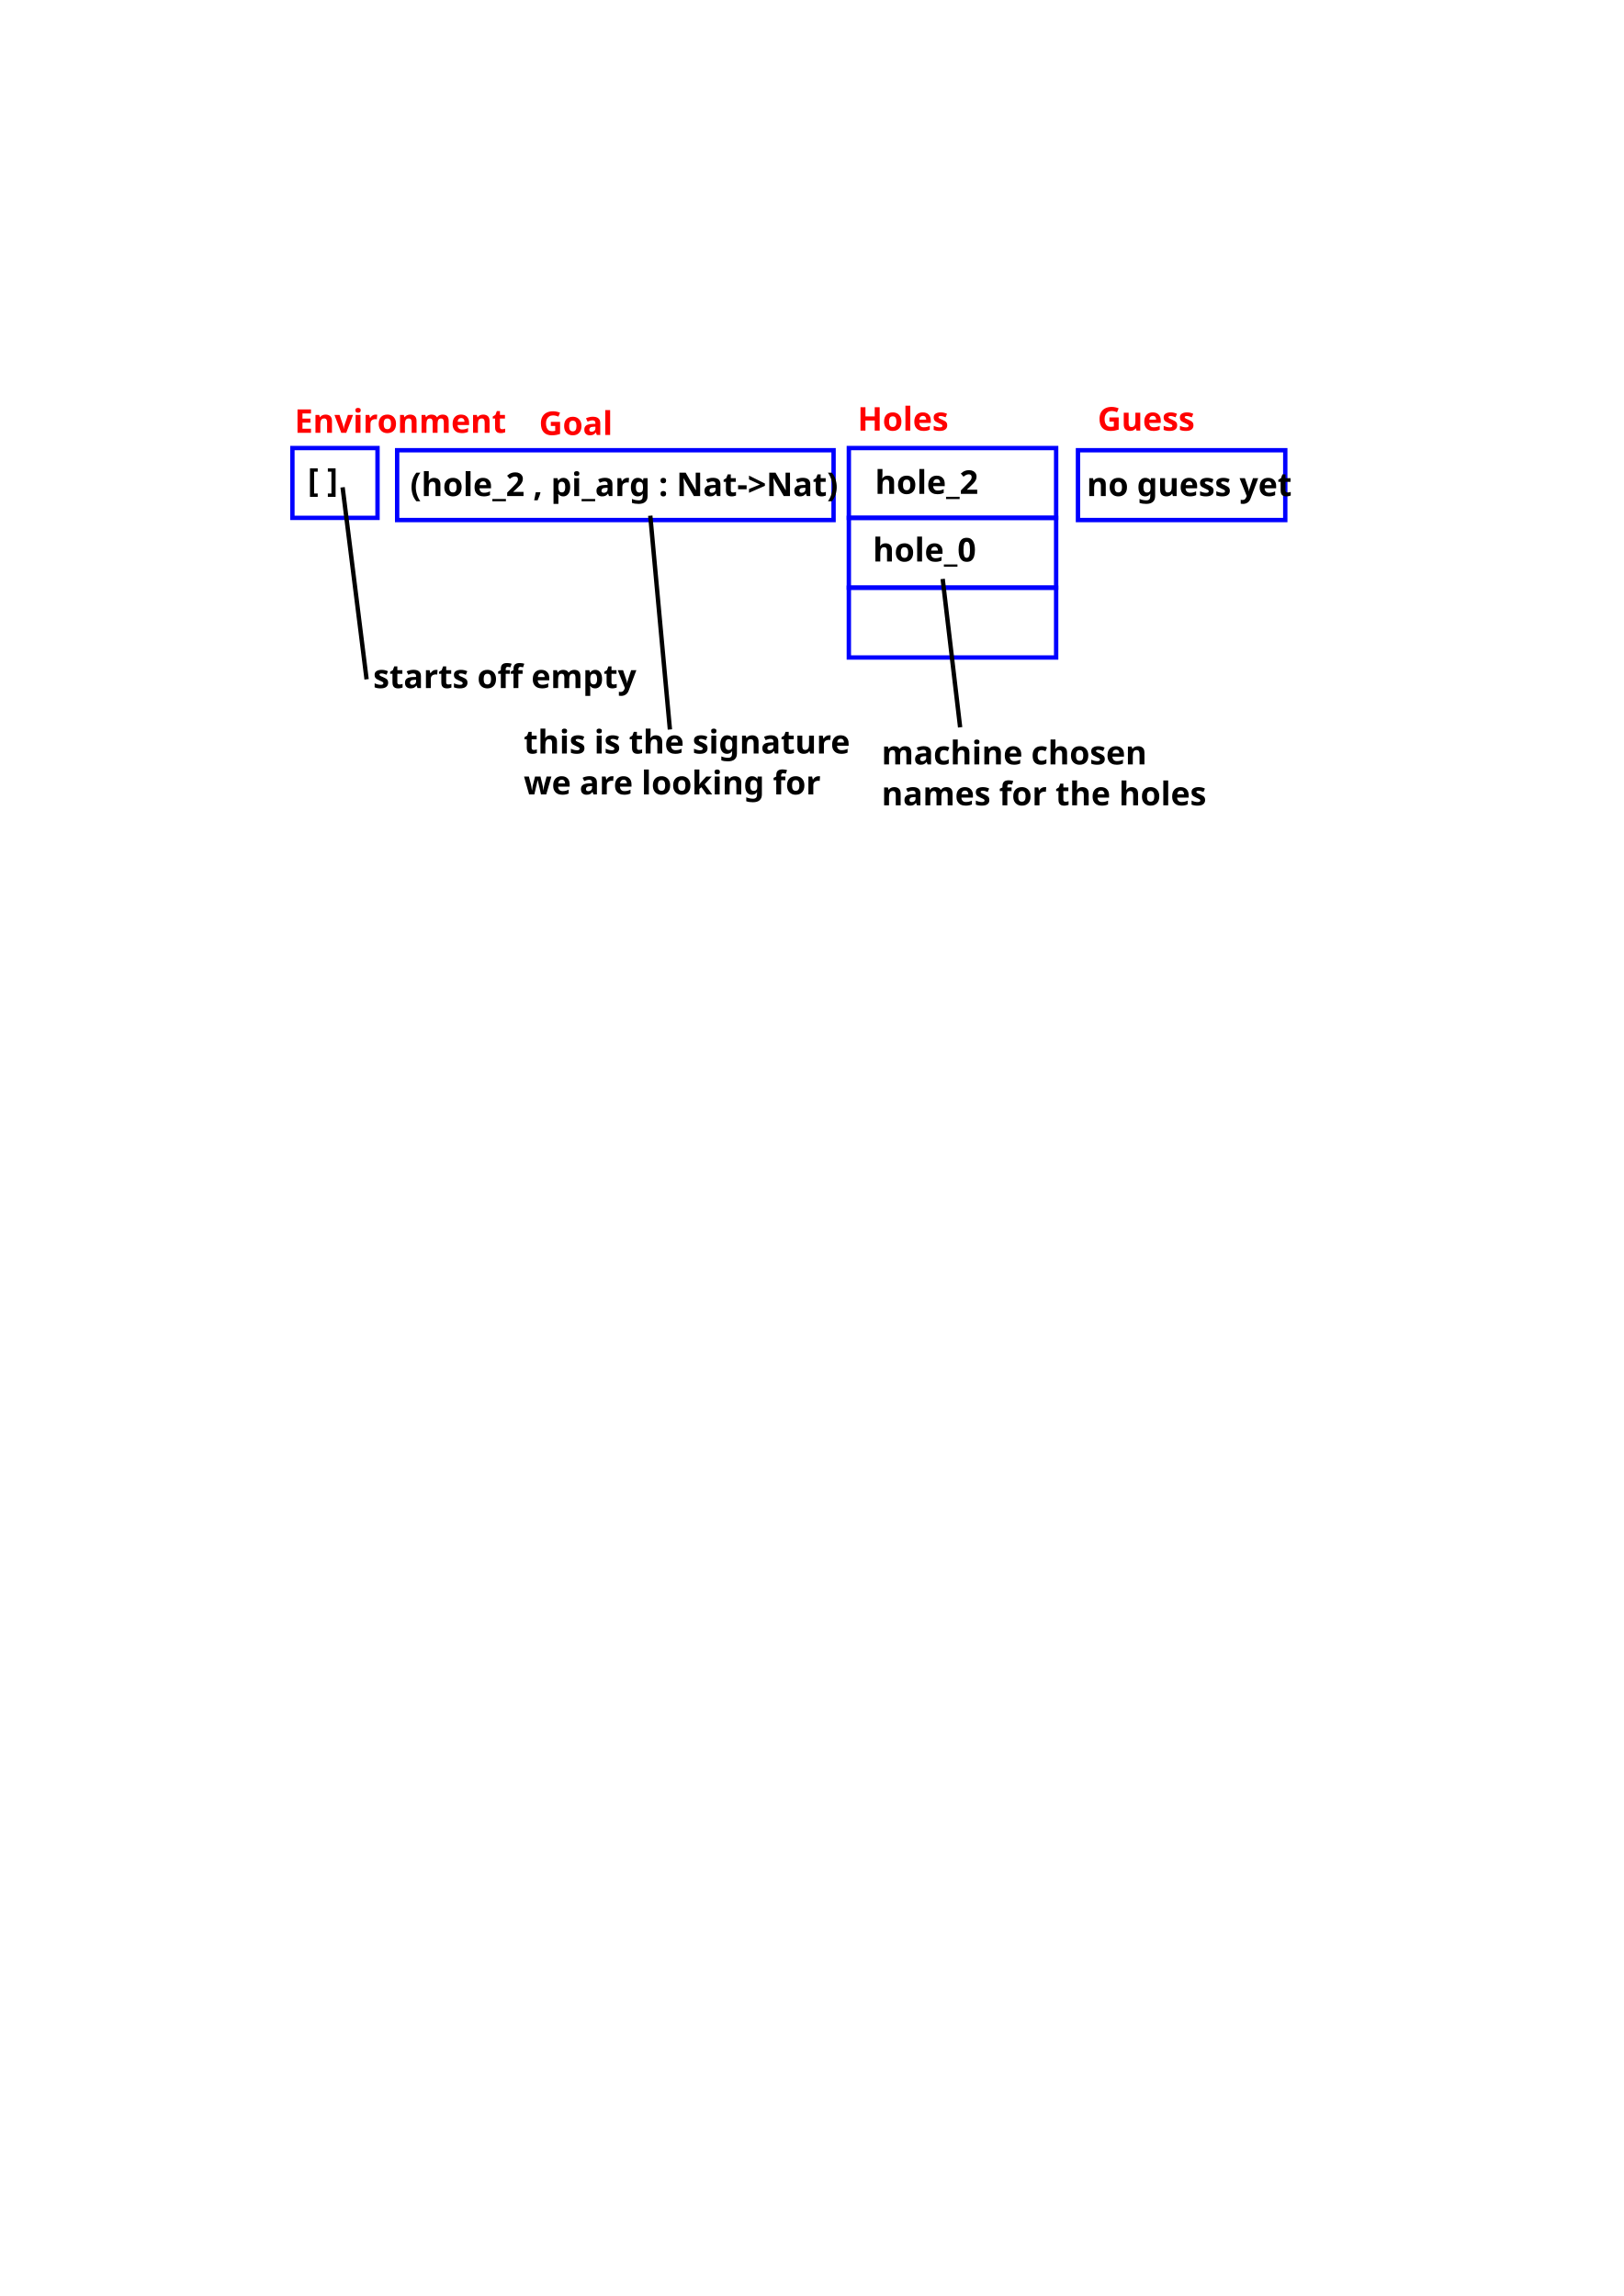
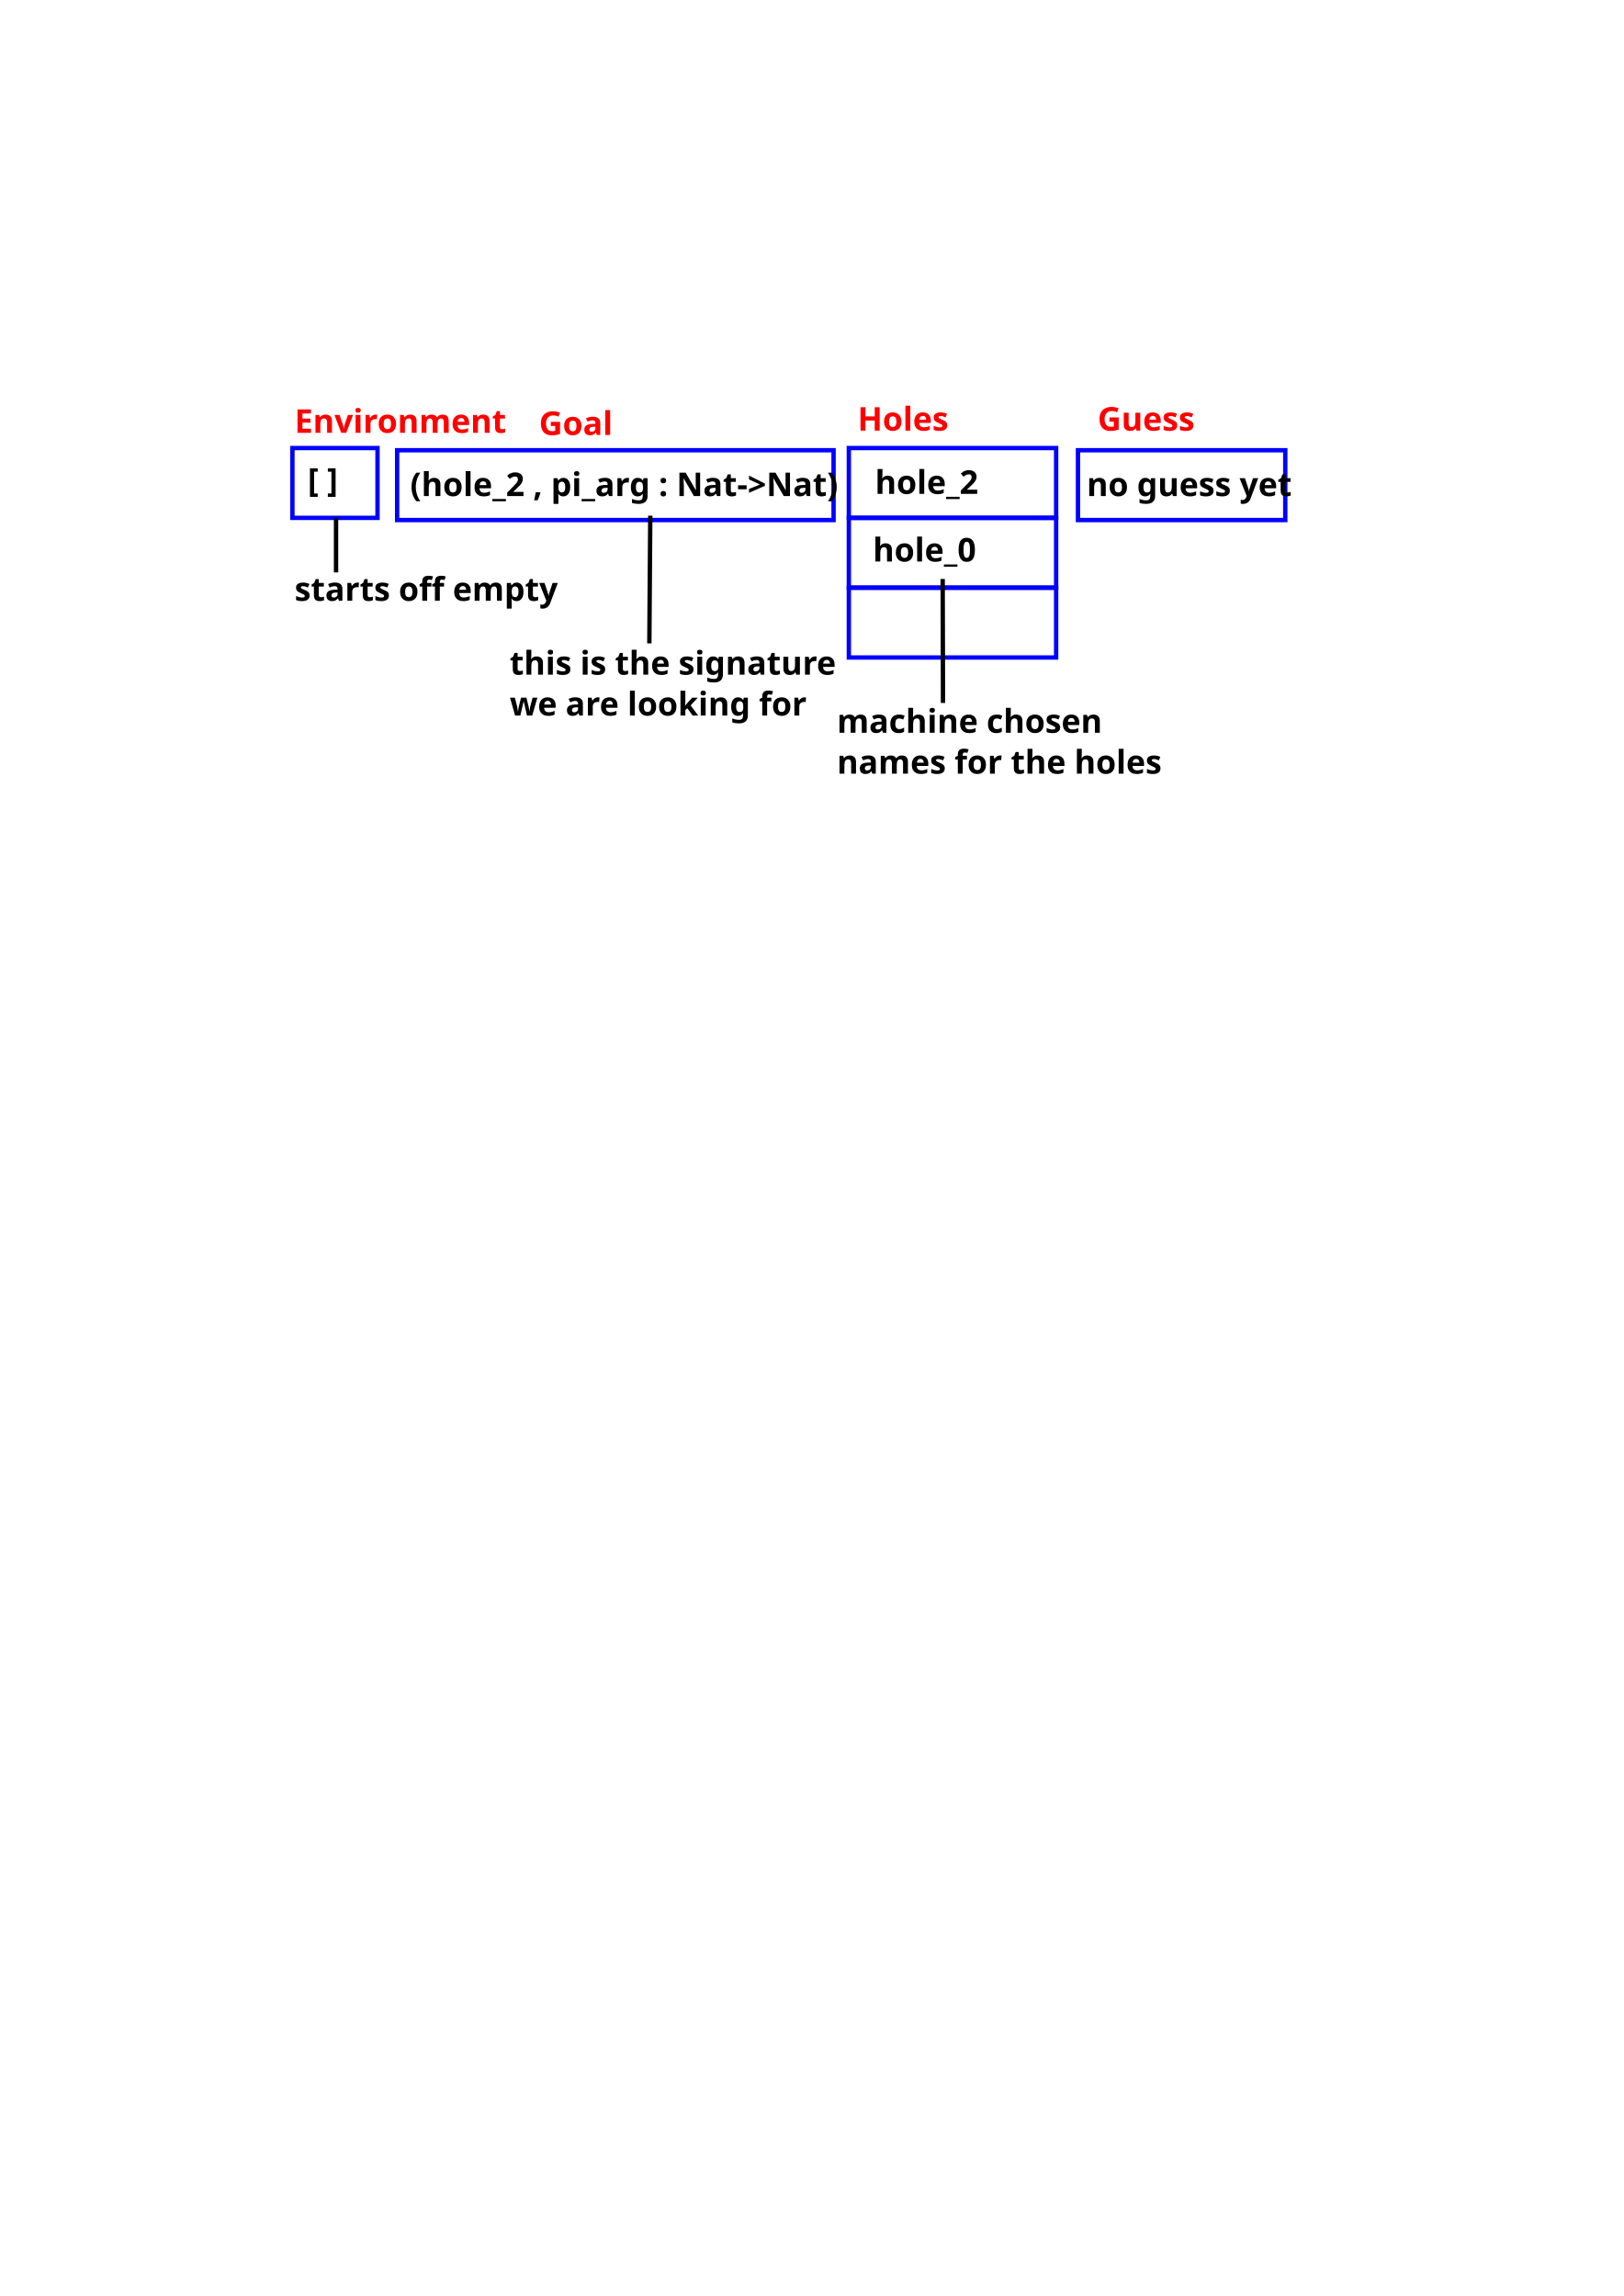
<svg xmlns="http://www.w3.org/2000/svg" width="210mm" height="297mm" viewBox="0 0 744.094 1052.362" id="svg2" version="1.1">
  <defs id="defs4" />
  <g id="layer1">
    <text id="text4140" y="226.362" x="401" style="font-style:normal;font-weight:normal;font-size:15px;line-height:125%;font-family:sans-serif;letter-spacing:0px;word-spacing:0px;fill:#000000;fill-opacity:1;stroke:none;stroke-width:1px;stroke-linecap:butt;stroke-linejoin:miter;stroke-opacity:1" xml:space="preserve">
      <tspan style="font-style:normal;font-variant:normal;font-weight:bold;font-stretch:normal;font-family:sans-serif;-inkscape-font-specification:'sans-serif Bold'" y="226.362" x="401" id="tspan4144">hole_2</tspan>
    </text>
    <text id="text4173" y="198.362" x="135" style="font-style:normal;font-weight:normal;font-size:15px;line-height:125%;font-family:sans-serif;letter-spacing:0px;word-spacing:0px;fill:#000000;fill-opacity:1;stroke:none;stroke-width:1px;stroke-linecap:butt;stroke-linejoin:miter;stroke-opacity:1" xml:space="preserve">
      <tspan style="font-style:normal;font-variant:normal;font-weight:bold;font-stretch:normal;font-family:sans-serif;-inkscape-font-specification:'sans-serif Bold';fill:#ff0000;fill-opacity:1" y="198.362" x="135" id="tspan4175">Environment</tspan>
    </text>
    <text xml:space="preserve" style="font-style:normal;font-weight:normal;font-size:15px;line-height:125%;font-family:sans-serif;letter-spacing:0px;word-spacing:0px;fill:#000000;fill-opacity:1;stroke:none;stroke-width:1px;stroke-linecap:butt;stroke-linejoin:miter;stroke-opacity:1" x="393" y="197.362" id="text4177">
      <tspan id="tspan4179" x="393" y="197.362" style="font-style:normal;font-variant:normal;font-weight:bold;font-stretch:normal;font-family:sans-serif;-inkscape-font-specification:'sans-serif Bold';fill:#ff0000;fill-opacity:1">Holes</tspan>
    </text>
    <text id="text4181" y="197.362" x="503" style="font-style:normal;font-weight:normal;font-size:15px;line-height:125%;font-family:sans-serif;letter-spacing:0px;word-spacing:0px;fill:#000000;fill-opacity:1;stroke:none;stroke-width:1px;stroke-linecap:butt;stroke-linejoin:miter;stroke-opacity:1" xml:space="preserve">
      <tspan style="font-style:normal;font-variant:normal;font-weight:bold;font-stretch:normal;font-family:sans-serif;-inkscape-font-specification:'sans-serif Bold';fill:#ff0000;fill-opacity:1" y="197.362" x="503" id="tspan4183">Guess</tspan>
    </text>
    <text id="text4185" y="199.362" x="247" style="font-style:normal;font-weight:normal;font-size:15px;line-height:125%;font-family:sans-serif;letter-spacing:0px;word-spacing:0px;fill:#000000;fill-opacity:1;stroke:none;stroke-width:1px;stroke-linecap:butt;stroke-linejoin:miter;stroke-opacity:1" xml:space="preserve">
      <tspan style="font-style:normal;font-variant:normal;font-weight:bold;font-stretch:normal;font-family:sans-serif;-inkscape-font-specification:'sans-serif Bold';fill:#ff0000;fill-opacity:1" y="199.362" x="247" id="tspan4187">Goal</tspan>
    </text>
    <rect style="opacity:1;fill:none;fill-opacity:1;stroke:#0000ff;stroke-width:2;stroke-miterlimit:4;stroke-dasharray:none;stroke-dashoffset:0;stroke-opacity:1" id="rect4189" width="39" height="32" x="134" y="205.362" />
    <rect y="206.362" x="182" height="32" width="200" id="rect4191" style="opacity:1;fill:none;fill-opacity:1;stroke:#0000ff;stroke-width:2;stroke-miterlimit:4;stroke-dasharray:none;stroke-dashoffset:0;stroke-opacity:1" />
    <rect style="opacity:1;fill:none;fill-opacity:1;stroke:#0000ff;stroke-width:2;stroke-miterlimit:4;stroke-dasharray:none;stroke-dashoffset:0;stroke-opacity:1" id="rect4195" width="95" height="32" x="494" y="206.362" />
    <rect style="opacity:1;fill:none;fill-opacity:1;stroke:#0000ff;stroke-width:2;stroke-miterlimit:4;stroke-dasharray:none;stroke-dashoffset:0;stroke-opacity:1" id="rect4197" width="95" height="32" x="389" y="237.362" />
    <rect y="269.362" x="389" height="32" width="95" id="rect4199" style="opacity:1;fill:none;fill-opacity:1;stroke:#0000ff;stroke-width:2;stroke-miterlimit:4;stroke-dasharray:none;stroke-dashoffset:0;stroke-opacity:1" />
    <rect y="205.362" x="389" height="32" width="95" id="rect4201" style="opacity:1;fill:none;fill-opacity:1;stroke:#0000ff;stroke-width:2;stroke-miterlimit:4;stroke-dasharray:none;stroke-dashoffset:0;stroke-opacity:1" />
    <text xml:space="preserve" style="font-style:normal;font-weight:normal;font-size:15px;line-height:125%;font-family:sans-serif;letter-spacing:0px;word-spacing:0px;fill:#000000;fill-opacity:1;stroke:none;stroke-width:1px;stroke-linecap:butt;stroke-linejoin:miter;stroke-opacity:1" x="400" y="257.362" id="text4276">
      <tspan id="tspan4280" x="400" y="257.362" style="font-style:normal;font-variant:normal;font-weight:bold;font-stretch:normal;font-family:sans-serif;-inkscape-font-specification:'sans-serif Bold'">hole_0</tspan>
    </text>
    <text id="text4159" y="225.362" x="141" style="font-style:normal;font-weight:normal;font-size:15px;line-height:125%;font-family:sans-serif;letter-spacing:0px;word-spacing:0px;fill:#000000;fill-opacity:1;stroke:none;stroke-width:1px;stroke-linecap:butt;stroke-linejoin:miter;stroke-opacity:1" xml:space="preserve">
      <tspan style="font-style:normal;font-variant:normal;font-weight:bold;font-stretch:normal;font-family:sans-serif;-inkscape-font-specification:'sans-serif Bold'" y="225.362" x="141" id="tspan4161">[ ]</tspan>
    </text>
-     <text id="text4163" y="315.362" x="171" style="font-style:normal;font-weight:normal;font-size:15px;line-height:125%;font-family:sans-serif;letter-spacing:0px;word-spacing:0px;fill:#000000;fill-opacity:1;stroke:none;stroke-width:1px;stroke-linecap:butt;stroke-linejoin:miter;stroke-opacity:1" xml:space="preserve">
-       <tspan style="font-style:normal;font-variant:normal;font-weight:bold;font-stretch:normal;font-family:sans-serif;-inkscape-font-specification:'sans-serif Bold'" y="315.362" x="171" id="tspan4165">starts off empty</tspan>
+     <text id="text4163" y="275.362" x="135" style="font-style:normal;font-weight:normal;font-size:15px;line-height:125%;font-family:sans-serif;letter-spacing:0px;word-spacing:0px;fill:#000000;fill-opacity:1;stroke:none;stroke-width:1px;stroke-linecap:butt;stroke-linejoin:miter;stroke-opacity:1" xml:space="preserve">
+       <tspan style="font-style:normal;font-variant:normal;font-weight:bold;font-stretch:normal;font-family:sans-serif;-inkscape-font-specification:'sans-serif Bold'" y="275.362" x="135" id="tspan4165">starts off empty</tspan>
    </text>
-     <path style="fill:none;fill-rule:evenodd;stroke:#000000;stroke-width:2;stroke-linecap:butt;stroke-linejoin:miter;stroke-miterlimit:4;stroke-dasharray:none;stroke-opacity:1" d="m 157,223.362 11,88" id="path4167" />
+     <path style="fill:none;fill-rule:evenodd;stroke:#000000;stroke-width:2;stroke-linecap:butt;stroke-linejoin:miter;stroke-miterlimit:4;stroke-dasharray:none;stroke-opacity:1" d="m 154,237.362 0,25" id="path4167" />
    <text xml:space="preserve" style="font-style:normal;font-weight:normal;font-size:15px;line-height:125%;font-family:sans-serif;letter-spacing:0px;word-spacing:0px;fill:#000000;fill-opacity:1;stroke:none;stroke-width:1px;stroke-linecap:butt;stroke-linejoin:miter;stroke-opacity:1" x="188" y="227.362" id="text4786">
      <tspan x="188" y="227.362" style="font-style:normal;font-variant:normal;font-weight:bold;font-stretch:normal;font-family:sans-serif;-inkscape-font-specification:'sans-serif Bold'" id="tspan4790">(hole_2 , pi_arg : Nat-&gt;Nat)</tspan>
    </text>
-     <text xml:space="preserve" style="font-style:normal;font-weight:normal;font-size:15px;line-height:125%;font-family:sans-serif;letter-spacing:0px;word-spacing:0px;fill:#000000;fill-opacity:1;stroke:none;stroke-width:1px;stroke-linecap:butt;stroke-linejoin:miter;stroke-opacity:1" x="240" y="345.362" id="text4794">
-       <tspan id="tspan4796" x="240" y="345.362" style="font-style:normal;font-variant:normal;font-weight:bold;font-stretch:normal;font-family:sans-serif;-inkscape-font-specification:'sans-serif Bold'">this is the signature</tspan>
-       <tspan x="240" y="364.112" style="font-style:normal;font-variant:normal;font-weight:bold;font-stretch:normal;font-family:sans-serif;-inkscape-font-specification:'sans-serif Bold'" id="tspan4810">we are looking for</tspan>
+     <text xml:space="preserve" style="font-style:normal;font-weight:normal;font-size:15px;line-height:125%;font-family:sans-serif;letter-spacing:0px;word-spacing:0px;fill:#000000;fill-opacity:1;stroke:none;stroke-width:1px;stroke-linecap:butt;stroke-linejoin:miter;stroke-opacity:1" x="233.579" y="309.216" id="text4794">
+       <tspan id="tspan4796" x="233.579" y="309.216" style="font-style:normal;font-variant:normal;font-weight:bold;font-stretch:normal;font-family:sans-serif;-inkscape-font-specification:'sans-serif Bold'">this is the signature</tspan>
+       <tspan x="233.579" y="327.966" style="font-style:normal;font-variant:normal;font-weight:bold;font-stretch:normal;font-family:sans-serif;-inkscape-font-specification:'sans-serif Bold'" id="tspan4810">we are looking for</tspan>
    </text>
-     <path id="path4798" d="m 298,236.362 9,98" style="fill:none;fill-rule:evenodd;stroke:#000000;stroke-width:2;stroke-linecap:butt;stroke-linejoin:miter;stroke-miterlimit:4;stroke-dasharray:none;stroke-opacity:1" />
-     <text id="text4800" y="350.362" x="404" style="font-style:normal;font-weight:normal;font-size:15px;line-height:125%;font-family:sans-serif;letter-spacing:0px;word-spacing:0px;fill:#000000;fill-opacity:1;stroke:none;stroke-width:1px;stroke-linecap:butt;stroke-linejoin:miter;stroke-opacity:1" xml:space="preserve">
-       <tspan style="font-style:normal;font-variant:normal;font-weight:bold;font-stretch:normal;font-family:sans-serif;-inkscape-font-specification:'sans-serif Bold'" y="350.362" x="404" id="tspan4802">machine chosen</tspan>
-       <tspan style="font-style:normal;font-variant:normal;font-weight:bold;font-stretch:normal;font-family:sans-serif;-inkscape-font-specification:'sans-serif Bold'" y="369.112" x="404" id="tspan4812">names for the holes</tspan>
+     <path id="path4798" d="m 298,236.362 -0.427,58.524" style="fill:none;fill-rule:evenodd;stroke:#000000;stroke-width:2;stroke-linecap:butt;stroke-linejoin:miter;stroke-miterlimit:4;stroke-dasharray:none;stroke-opacity:1" />
+     <text id="text4800" y="335.856" x="383.549" style="font-style:normal;font-weight:normal;font-size:15px;line-height:125%;font-family:sans-serif;letter-spacing:0px;word-spacing:0px;fill:#000000;fill-opacity:1;stroke:none;stroke-width:1px;stroke-linecap:butt;stroke-linejoin:miter;stroke-opacity:1" xml:space="preserve">
+       <tspan style="font-style:normal;font-variant:normal;font-weight:bold;font-stretch:normal;font-family:sans-serif;-inkscape-font-specification:'sans-serif Bold'" y="335.856" x="383.549" id="tspan4802">machine chosen</tspan>
+       <tspan style="font-style:normal;font-variant:normal;font-weight:bold;font-stretch:normal;font-family:sans-serif;-inkscape-font-specification:'sans-serif Bold'" y="354.606" x="383.549" id="tspan4812">names for the holes</tspan>
    </text>
-     <path style="fill:none;fill-rule:evenodd;stroke:#000000;stroke-width:2;stroke-linecap:butt;stroke-linejoin:miter;stroke-miterlimit:4;stroke-dasharray:none;stroke-opacity:1" d="m 432,265.362 8,68" id="path4804" />
+     <path style="fill:none;fill-rule:evenodd;stroke:#000000;stroke-width:2;stroke-linecap:butt;stroke-linejoin:miter;stroke-miterlimit:4;stroke-dasharray:none;stroke-opacity:1" d="m 432,265.362 0.152,56.823" id="path4804" />
    <text xml:space="preserve" style="font-style:normal;font-weight:normal;font-size:15px;line-height:125%;font-family:sans-serif;letter-spacing:0px;word-spacing:0px;fill:#000000;fill-opacity:1;stroke:none;stroke-width:1px;stroke-linecap:butt;stroke-linejoin:miter;stroke-opacity:1" x="498" y="227.362" id="text4806">
      <tspan id="tspan4808" x="498" y="227.362" style="font-style:normal;font-variant:normal;font-weight:bold;font-stretch:normal;font-family:sans-serif;-inkscape-font-specification:'sans-serif Bold'">no guess yet</tspan>
    </text>
  </g>
</svg>
